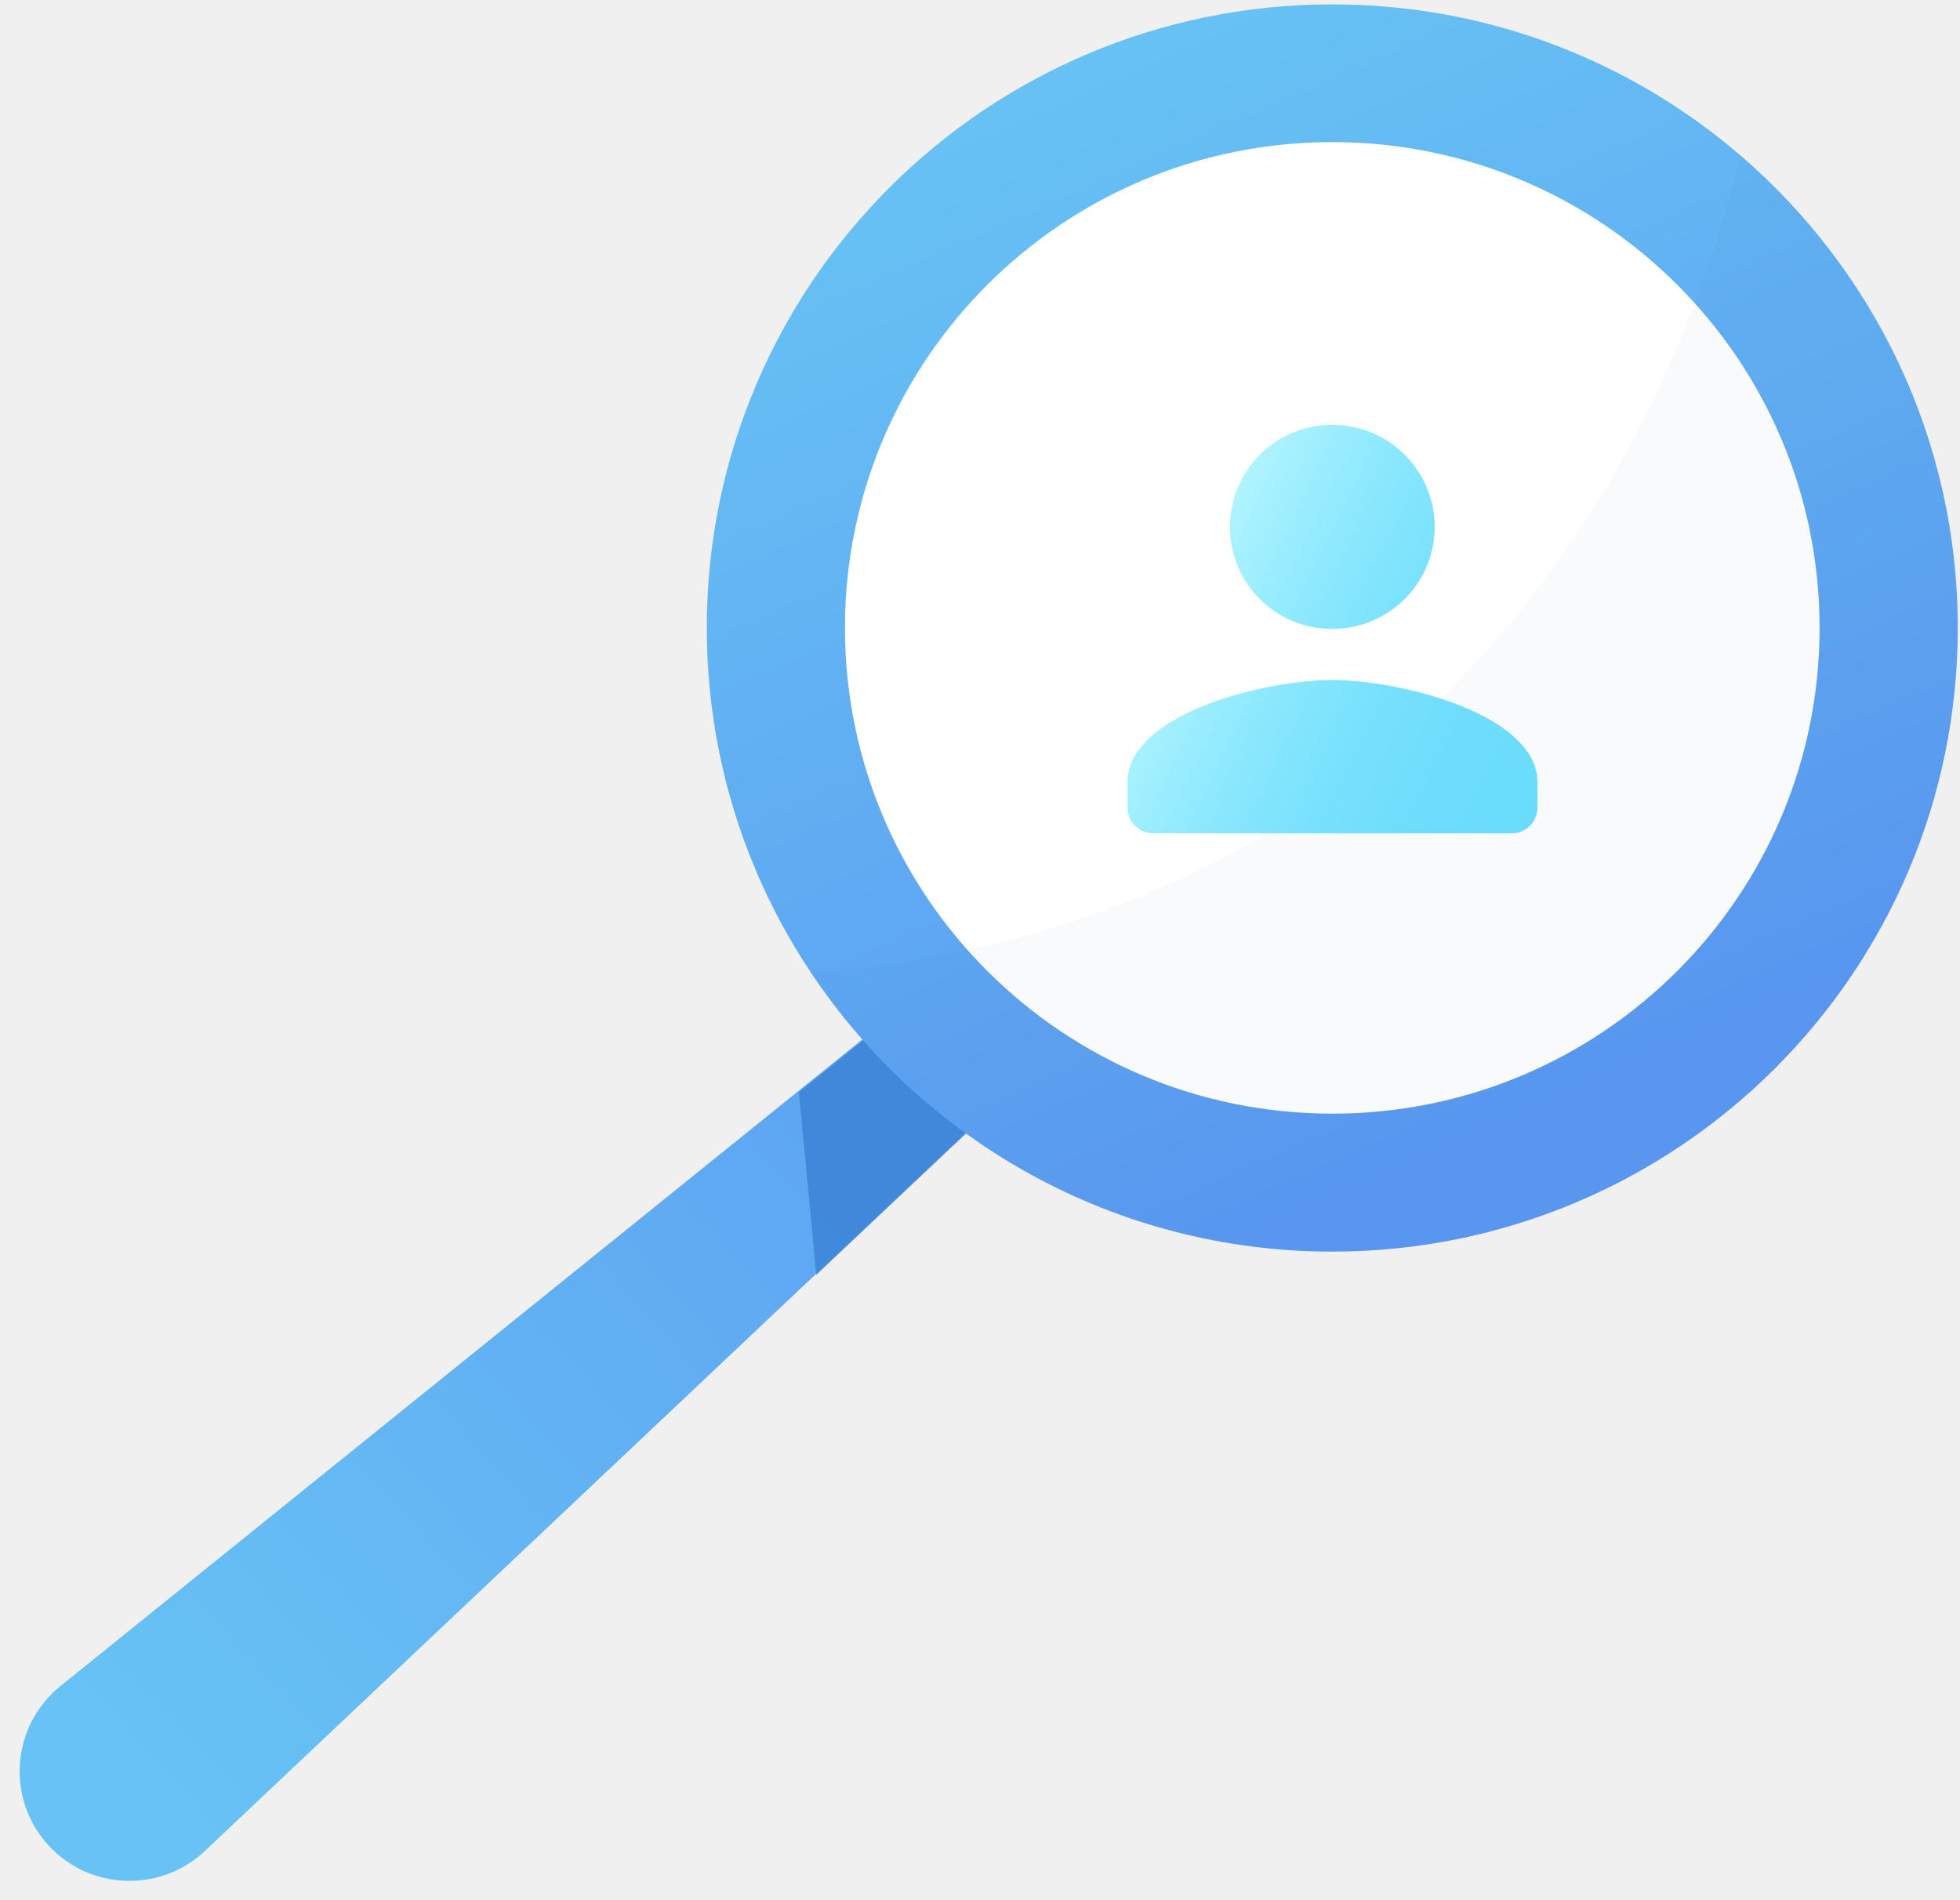
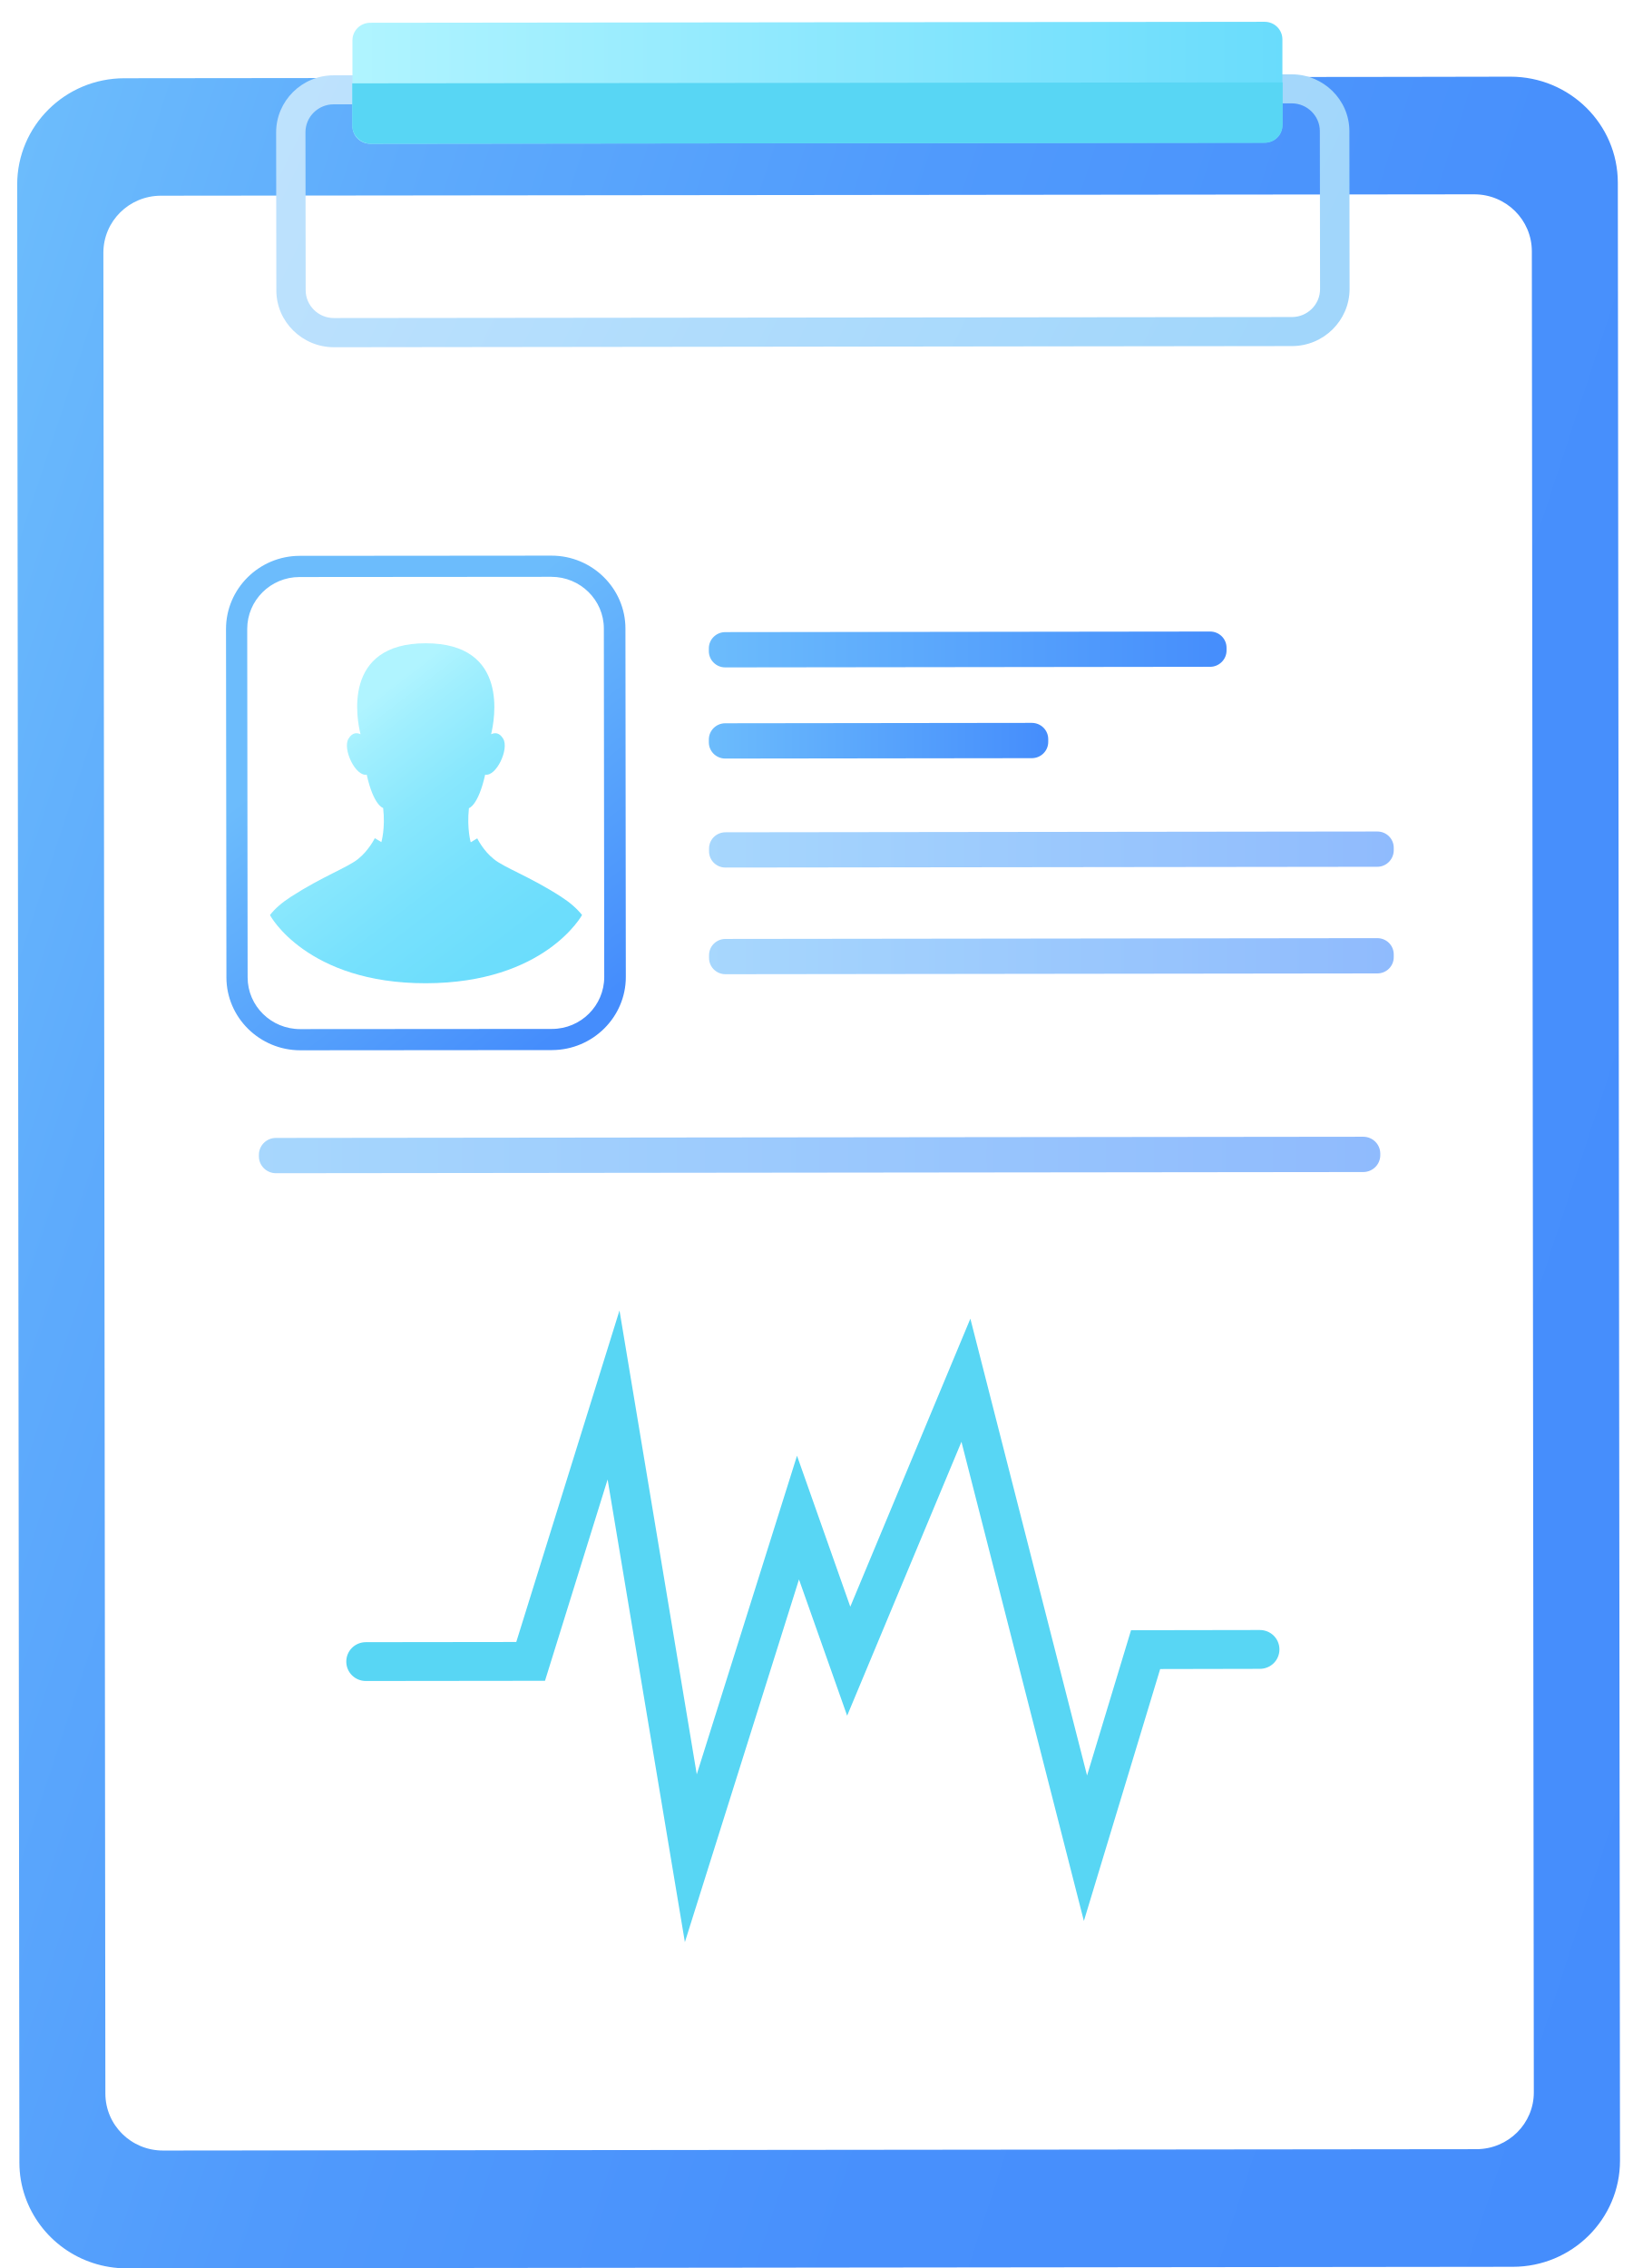
- <svg xmlns="http://www.w3.org/2000/svg" width="98" height="95" viewBox="0 0 98 95" fill="none">
-   <g clip-path="url(#clip0_0_64)">
-     <path d="M60.209 45.38L50.645 54.414L10.257 92.558C9.197 93.562 7.837 94.064 6.476 94.064C4.988 94.064 3.499 93.466 2.417 92.28C0.286 89.952 0.564 86.311 3.017 84.325L50.645 45.913L55.893 41.685L60.209 45.38Z" fill="url(#paint0_linear_0_64)" />
-     <path d="M50.227 54.873L40.813 63.758L39.946 54.627L45.097 50.473L50.227 54.873Z" fill="#3A81D6" fill-opacity="0.8" />
-     <path d="M97.888 31.401C97.888 48.626 83.879 62.594 66.614 62.594C55.733 62.594 46.147 57.051 40.545 48.637C37.257 43.703 35.34 37.776 35.34 31.401C35.34 14.176 49.349 0.219 66.614 0.219C74.411 0.219 81.533 3.06 87.006 7.759C93.668 13.482 97.888 21.951 97.888 31.401Z" fill="url(#paint1_linear_0_64)" />
-     <path d="M66.614 55.695C80.071 55.695 90.98 44.818 90.98 31.401C90.98 17.984 80.071 7.107 66.614 7.107C53.157 7.107 42.248 17.984 42.248 31.401C42.248 44.818 53.157 55.695 66.614 55.695Z" fill="white" />
-     <path opacity="0.06" d="M97.888 31.401C97.888 48.626 83.879 62.594 66.614 62.594C55.733 62.594 46.147 57.051 40.545 48.637C75.814 45.775 85.11 15.981 87.017 7.759C93.668 13.482 97.888 21.951 97.888 31.401Z" fill="#1A6FB5" fill-opacity="0.5" />
-     <path d="M66.614 31.455C69.441 31.455 71.733 29.169 71.733 26.35C71.733 23.531 69.441 21.246 66.614 21.246C63.786 21.246 61.495 23.531 61.495 26.35C61.495 29.169 63.776 31.455 66.614 31.455ZM66.614 34.007C63.197 34.007 56.375 35.715 56.375 39.111V40.393C56.375 41.097 56.953 41.674 57.66 41.674H75.589C76.296 41.674 76.874 41.097 76.874 40.393V39.111C76.853 35.726 70.031 34.007 66.614 34.007Z" fill="url(#paint2_linear_0_64)" />
+ <svg xmlns="http://www.w3.org/2000/svg" width="72" height="100" viewBox="0 0 72 100" fill="none">
+   <rect width="72" height="100" fill="#F5F5F5" />
+   <rect width="1600" height="3099" transform="translate(-251 -1504)" fill="white" />
+   <g filter="url(#filter0_d_0_1)">
+     <rect x="-41" y="-466" width="380" height="380" rx="20" fill="white" />
+   </g>
+   <g filter="url(#filter1_d_0_1)">
+     <rect x="-41" y="-46" width="380" height="380" rx="20" fill="white" />
+   </g>
+   <g clip-path="url(#clip0_0_1)">
+     <path d="M71.427 95.262C71.427 97.847 69.313 99.947 66.701 99.947L5.589 100.016C3.51 100.016 1.746 98.694 1.108 96.852C0.942 96.377 0.855 95.876 0.855 95.348L0.758 8.136C0.758 5.551 2.872 3.45 5.484 3.45L61.6 3.39L66.597 3.381C69.208 3.381 71.331 5.473 71.331 8.058L71.427 95.262Z" fill="url(#paint0_linear_0_1)" />
+     <path d="M65.094 94.761L7.188 94.821C5.781 94.821 4.646 93.697 4.646 92.306L4.558 11.144C4.558 9.752 5.694 8.629 7.1 8.629L64.998 8.568C66.404 8.568 67.54 9.692 67.54 11.084L67.627 92.245C67.636 93.628 66.501 94.761 65.094 94.761Z" fill="white" />
+     <path d="M56.962 15.259L14.726 15.31C13.329 15.31 12.184 14.187 12.184 12.804L12.175 5.836C12.175 4.453 13.311 3.321 14.709 3.321L56.953 3.278C58.35 3.278 59.495 4.401 59.495 5.784L59.504 12.752C59.495 14.135 58.359 15.259 56.962 15.259ZM14.709 4.6C14.027 4.6 13.468 5.153 13.468 5.828L13.477 12.795C13.477 13.469 14.036 14.023 14.717 14.023L56.962 13.979C57.643 13.979 58.202 13.426 58.202 12.752L58.193 5.784C58.193 5.11 57.634 4.557 56.953 4.557L14.709 4.6Z" fill="url(#paint1_linear_0_1)" />
+     <path d="M55.765 6.294L16.325 6.338C15.888 6.338 15.539 5.992 15.539 5.56V1.782C15.539 1.35 15.888 1.004 16.325 1.004L55.756 0.961C56.193 0.961 56.542 1.307 56.542 1.739V5.516C56.551 5.949 56.202 6.294 55.765 6.294Z" fill="url(#paint2_linear_0_1)" />
+     <path d="M16.36 6.338L55.73 6.295C56.184 6.295 56.551 5.931 56.551 5.482V3.632L15.53 3.675V5.525C15.53 5.975 15.905 6.338 16.36 6.338Z" fill="#58D6F4" />
+     <path d="M30.197 85.632L26.79 65.232L24.029 74.109L16.133 74.118C15.652 74.118 15.268 73.738 15.268 73.262C15.268 72.787 15.652 72.406 16.133 72.406L22.763 72.398L27.314 57.78L30.721 78.233L35.141 64.186L37.49 70.842L42.784 58.143L47.929 78.284L49.868 71.879L55.546 71.87C56.027 71.87 56.411 72.251 56.411 72.726C56.411 73.202 56.027 73.582 55.546 73.582L51.153 73.591L47.789 84.699L42.391 63.572L37.351 75.648L35.228 69.64L30.197 85.632Z" fill="#58D6F4" />
+     <path d="M24.344 46.3L13.241 46.309C11.45 46.309 9.983 44.865 9.983 43.093L9.965 27.732C9.965 25.96 11.424 24.508 13.215 24.508L24.318 24.499C26.108 24.499 27.576 25.943 27.576 27.715L27.593 43.076C27.593 44.848 26.134 46.292 24.344 46.3ZM13.206 25.442C11.931 25.442 10.9 26.47 10.9 27.732L10.918 43.093C10.918 44.355 11.957 45.375 13.232 45.375L24.335 45.367C25.61 45.367 26.641 44.338 26.641 43.076L26.624 27.715C26.624 26.453 25.584 25.433 24.309 25.433L13.206 25.442Z" fill="url(#paint3_linear_0_1)" />
+     <path d="M18.779 43.353C24.029 43.344 25.663 40.344 25.663 40.344C25.427 40.05 25.13 39.791 24.728 39.532C23.348 38.642 22.239 38.261 21.776 37.881C21.304 37.509 21.042 36.965 21.042 36.965L20.754 37.137C20.754 37.137 20.579 36.541 20.675 35.633C20.675 35.633 21.085 35.529 21.391 34.155C21.88 34.25 22.457 33.023 22.186 32.573C22.012 32.279 21.802 32.305 21.653 32.374C21.802 31.761 22.474 28.363 18.771 28.363C15.067 28.363 15.739 31.761 15.897 32.374C15.748 32.305 15.539 32.279 15.364 32.573C15.093 33.023 15.678 34.25 16.168 34.155C16.473 35.529 16.893 35.625 16.893 35.625C16.997 36.524 16.814 37.129 16.814 37.129L16.526 36.956C16.526 36.956 16.264 37.492 15.792 37.872C15.32 38.252 14.22 38.642 12.839 39.532C12.438 39.791 12.132 40.05 11.905 40.344C11.896 40.362 13.538 43.361 18.779 43.353Z" fill="url(#paint4_linear_0_1)" />
+     <path d="M53.354 29.401L31.979 29.427C31.577 29.427 31.253 29.107 31.253 28.709V28.588C31.253 28.191 31.577 27.871 31.979 27.871L53.354 27.845C53.756 27.845 54.079 28.165 54.079 28.562V28.683C54.079 29.081 53.747 29.401 53.354 29.401Z" fill="url(#paint5_linear_0_1)" />
+     <path d="M45.492 33.429L31.979 33.446C31.577 33.446 31.253 33.127 31.253 32.729V32.608C31.253 32.21 31.577 31.89 31.979 31.89L45.492 31.873C45.894 31.873 46.217 32.193 46.217 32.59V32.712C46.217 33.109 45.894 33.429 45.492 33.429Z" fill="url(#paint6_linear_0_1)" />
+     <path opacity="0.6" d="M60.726 38.218L31.987 38.252C31.585 38.252 31.262 37.933 31.262 37.535V37.414C31.262 37.016 31.585 36.697 31.987 36.697L60.726 36.662C61.128 36.662 61.451 36.982 61.451 37.38V37.501C61.443 37.898 61.12 38.218 60.726 38.218Z" fill="url(#paint7_linear_0_1)" />
+     <path opacity="0.6" d="M60.106 51.677L12.167 51.729C11.756 51.729 11.415 51.401 11.415 50.986V50.916C11.415 50.51 11.748 50.173 12.167 50.173L60.106 50.121C60.517 50.121 60.857 50.45 60.857 50.865V50.934C60.857 51.349 60.517 51.677 60.106 51.677Z" fill="url(#paint8_linear_0_1)" />
+     <path opacity="0.6" d="M60.726 42.92L31.987 42.955C31.585 42.955 31.262 42.635 31.262 42.238V42.117C31.262 41.719 31.585 41.399 31.987 41.399L60.726 41.364C61.128 41.364 61.451 41.684 61.451 42.082V42.203C61.451 42.601 61.128 42.92 60.726 42.92Z" fill="url(#paint9_linear_0_1)" />
  </g>
  <defs>
-     <linearGradient id="paint0_linear_0_64" x1="6.961" y1="88.138" x2="57.317" y2="42.225" gradientUnits="userSpaceOnUse">
-       <stop stop-color="#67C3F3" />
-       <stop offset="1" stop-color="#5A98F2" />
+     <filter id="filter0_d_0_1" x="-81" y="-476" width="480" height="480" filterUnits="userSpaceOnUse" color-interpolation-filters="sRGB">
+       <feFlood flood-opacity="0" result="BackgroundImageFix" />
+       <feColorMatrix in="SourceAlpha" type="matrix" values="0 0 0 0 0 0 0 0 0 0 0 0 0 0 0 0 0 0 127 0" result="hardAlpha" />
+       <feOffset dx="10" dy="40" />
+       <feGaussianBlur stdDeviation="25" />
+       <feColorMatrix type="matrix" values="0 0 0 0 0.897 0 0 0 0 0.915 0 0 0 0 0.963 0 0 0 0.4 0" />
+       <feBlend mode="normal" in2="BackgroundImageFix" result="effect1_dropShadow_0_1" />
+       <feBlend mode="normal" in="SourceGraphic" in2="effect1_dropShadow_0_1" result="shape" />
+     </filter>
+     <filter id="filter1_d_0_1" x="-81" y="-56" width="480" height="480" filterUnits="userSpaceOnUse" color-interpolation-filters="sRGB">
+       <feFlood flood-opacity="0" result="BackgroundImageFix" />
+       <feColorMatrix in="SourceAlpha" type="matrix" values="0 0 0 0 0 0 0 0 0 0 0 0 0 0 0 0 0 0 127 0" result="hardAlpha" />
+       <feOffset dx="10" dy="40" />
+       <feGaussianBlur stdDeviation="25" />
+       <feColorMatrix type="matrix" values="0 0 0 0 0.897 0 0 0 0 0.915 0 0 0 0 0.963 0 0 0 0.4 0" />
+       <feBlend mode="normal" in2="BackgroundImageFix" result="effect1_dropShadow_0_1" />
+       <feBlend mode="normal" in="SourceGraphic" in2="effect1_dropShadow_0_1" result="shape" />
+     </filter>
+     <linearGradient id="paint0_linear_0_1" x1="-9.028" y1="37.189" x2="81.031" y2="66.759" gradientUnits="userSpaceOnUse">
+       <stop stop-color="#6CBCFC" />
+       <stop offset="0.171" stop-color="#5EABFC" />
+       <stop offset="0.408" stop-color="#509AFC" />
+       <stop offset="0.67" stop-color="#4890FC" />
+       <stop offset="1" stop-color="#458DFC" />
    </linearGradient>
-     <linearGradient id="paint1_linear_0_64" x1="53.679" y1="2.423" x2="77.248" y2="55.562" gradientUnits="userSpaceOnUse">
-       <stop stop-color="#67C3F3" />
-       <stop offset="1" stop-color="#5A98F2" />
+     <linearGradient id="paint1_linear_0_1" x1="-4.746" y1="-21.325" x2="59.242" y2="9.815" gradientUnits="userSpaceOnUse">
+       <stop stop-color="#CFE9FF" />
+       <stop offset="1" stop-color="#A1D6FB" />
    </linearGradient>
-     <linearGradient id="paint2_linear_0_64" x1="59.212" y1="29.824" x2="77.734" y2="38.884" gradientUnits="userSpaceOnUse">
+     <linearGradient id="paint2_linear_0_1" x1="15.529" y1="3.65" x2="56.55" y2="3.65" gradientUnits="userSpaceOnUse">
      <stop stop-color="#B0F4FF" />
-       <stop offset="0.071" stop-color="#A6F1FF" />
-       <stop offset="0.294" stop-color="#8BE8FD" />
-       <stop offset="0.521" stop-color="#78E1FD" />
-       <stop offset="0.754" stop-color="#6DDDFC" />
      <stop offset="1" stop-color="#69DCFC" />
    </linearGradient>
-     <clipPath id="clip0_0_64">
-       <rect width="96.905" height="93.834" fill="white" transform="translate(0.982147 0.21936)" />
+     <linearGradient id="paint3_linear_0_1" x1="15.651" y1="31.413" x2="25.821" y2="44.679" gradientUnits="userSpaceOnUse">
+       <stop stop-color="#6CBCFC" />
+       <stop offset="1" stop-color="#458DFC" />
+     </linearGradient>
+     <linearGradient id="paint4_linear_0_1" x1="14.533" y1="32.269" x2="24.703" y2="45.536" gradientUnits="userSpaceOnUse">
+       <stop stop-color="#B0F4FF" />
+       <stop offset="0.099" stop-color="#A1EFFE" />
+       <stop offset="0.299" stop-color="#88E7FD" />
+       <stop offset="0.509" stop-color="#77E1FD" />
+       <stop offset="0.734" stop-color="#6CDDFC" />
+       <stop offset="1" stop-color="#69DCFC" />
+     </linearGradient>
+     <linearGradient id="paint5_linear_0_1" x1="31.255" y1="28.643" x2="54.074" y2="28.657" gradientUnits="userSpaceOnUse">
+       <stop stop-color="#6CBCFC" />
+       <stop offset="1" stop-color="#458DFC" />
+     </linearGradient>
+     <linearGradient id="paint6_linear_0_1" x1="31.259" y1="32.66" x2="46.216" y2="32.66" gradientUnits="userSpaceOnUse">
+       <stop stop-color="#6CBCFC" />
+       <stop offset="1" stop-color="#458DFC" />
+     </linearGradient>
+     <linearGradient id="paint7_linear_0_1" x1="31.264" y1="37.462" x2="61.447" y2="37.462" gradientUnits="userSpaceOnUse">
+       <stop stop-color="#6CBCFC" />
+       <stop offset="1" stop-color="#458DFC" />
+     </linearGradient>
+     <linearGradient id="paint8_linear_0_1" x1="11.415" y1="50.93" x2="60.855" y2="50.93" gradientUnits="userSpaceOnUse">
+       <stop stop-color="#6CBCFC" />
+       <stop offset="1" stop-color="#458DFC" />
+     </linearGradient>
+     <linearGradient id="paint9_linear_0_1" x1="31.269" y1="42.163" x2="61.451" y2="42.163" gradientUnits="userSpaceOnUse">
+       <stop stop-color="#6CBCFC" />
+       <stop offset="1" stop-color="#458DFC" />
+     </linearGradient>
+     <clipPath id="clip0_0_1">
+       <rect width="70.669" height="99.047" fill="white" transform="translate(0.758453 0.960938)" />
    </clipPath>
  </defs>
</svg>
